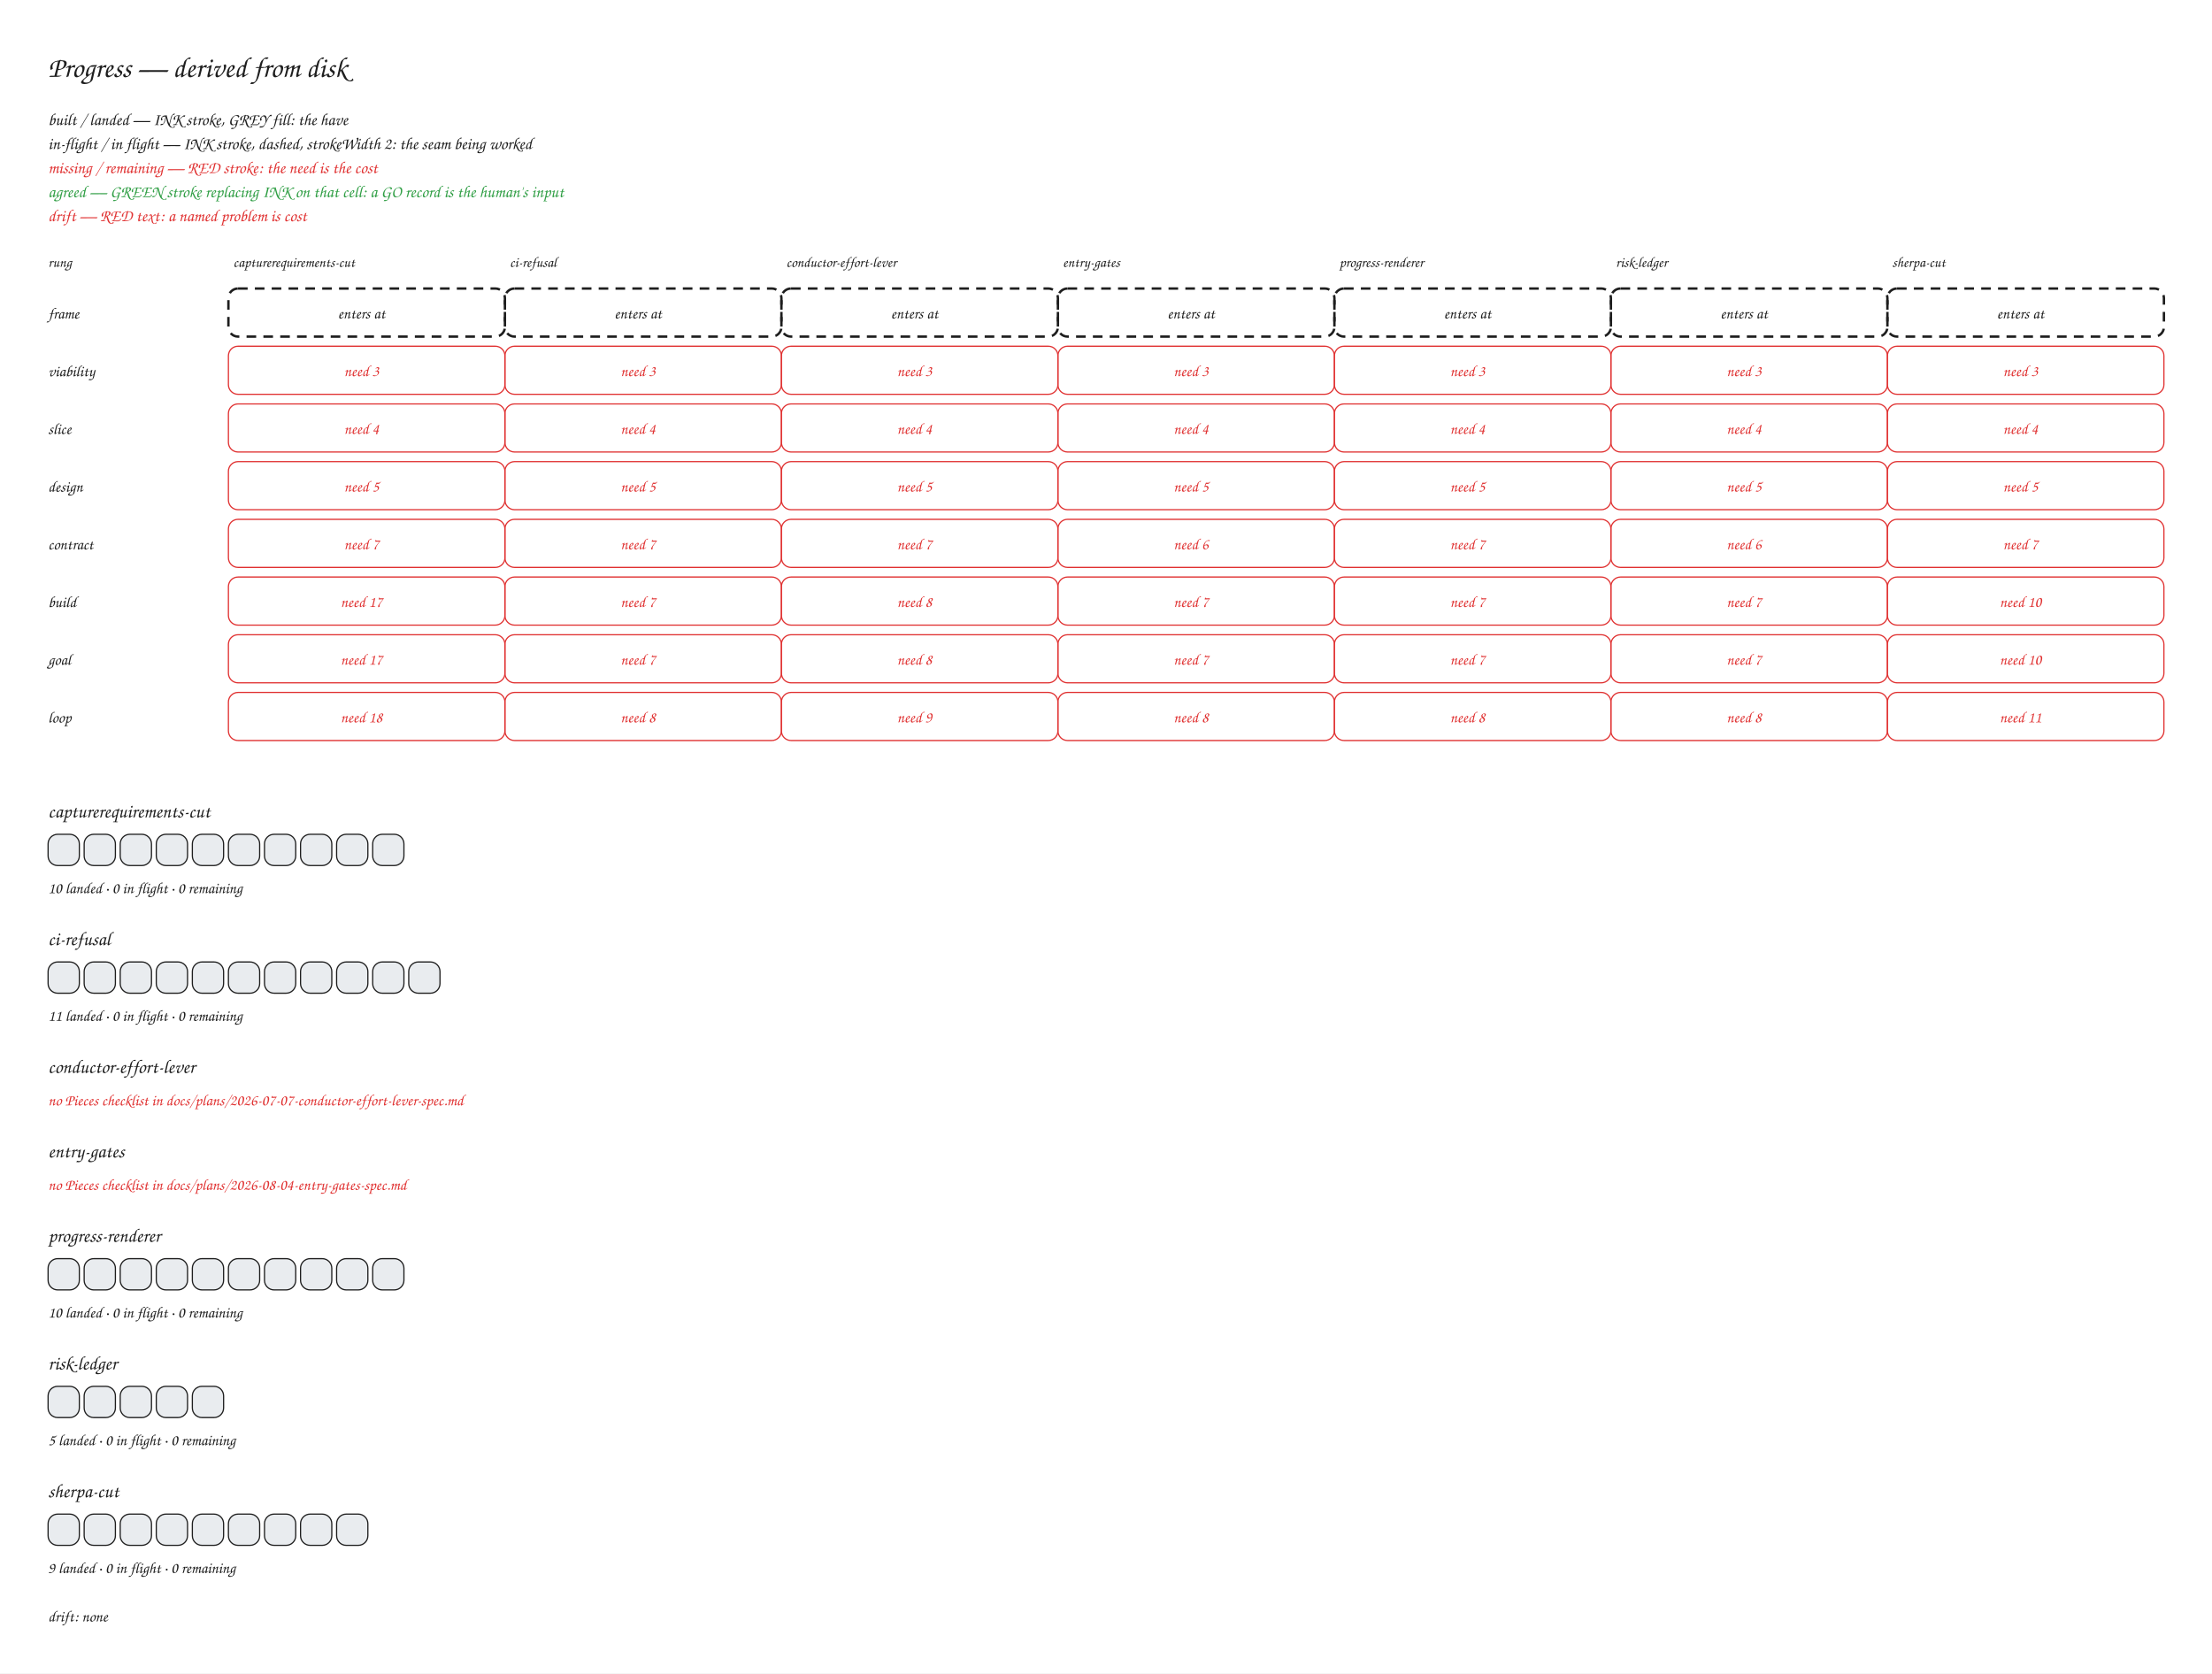
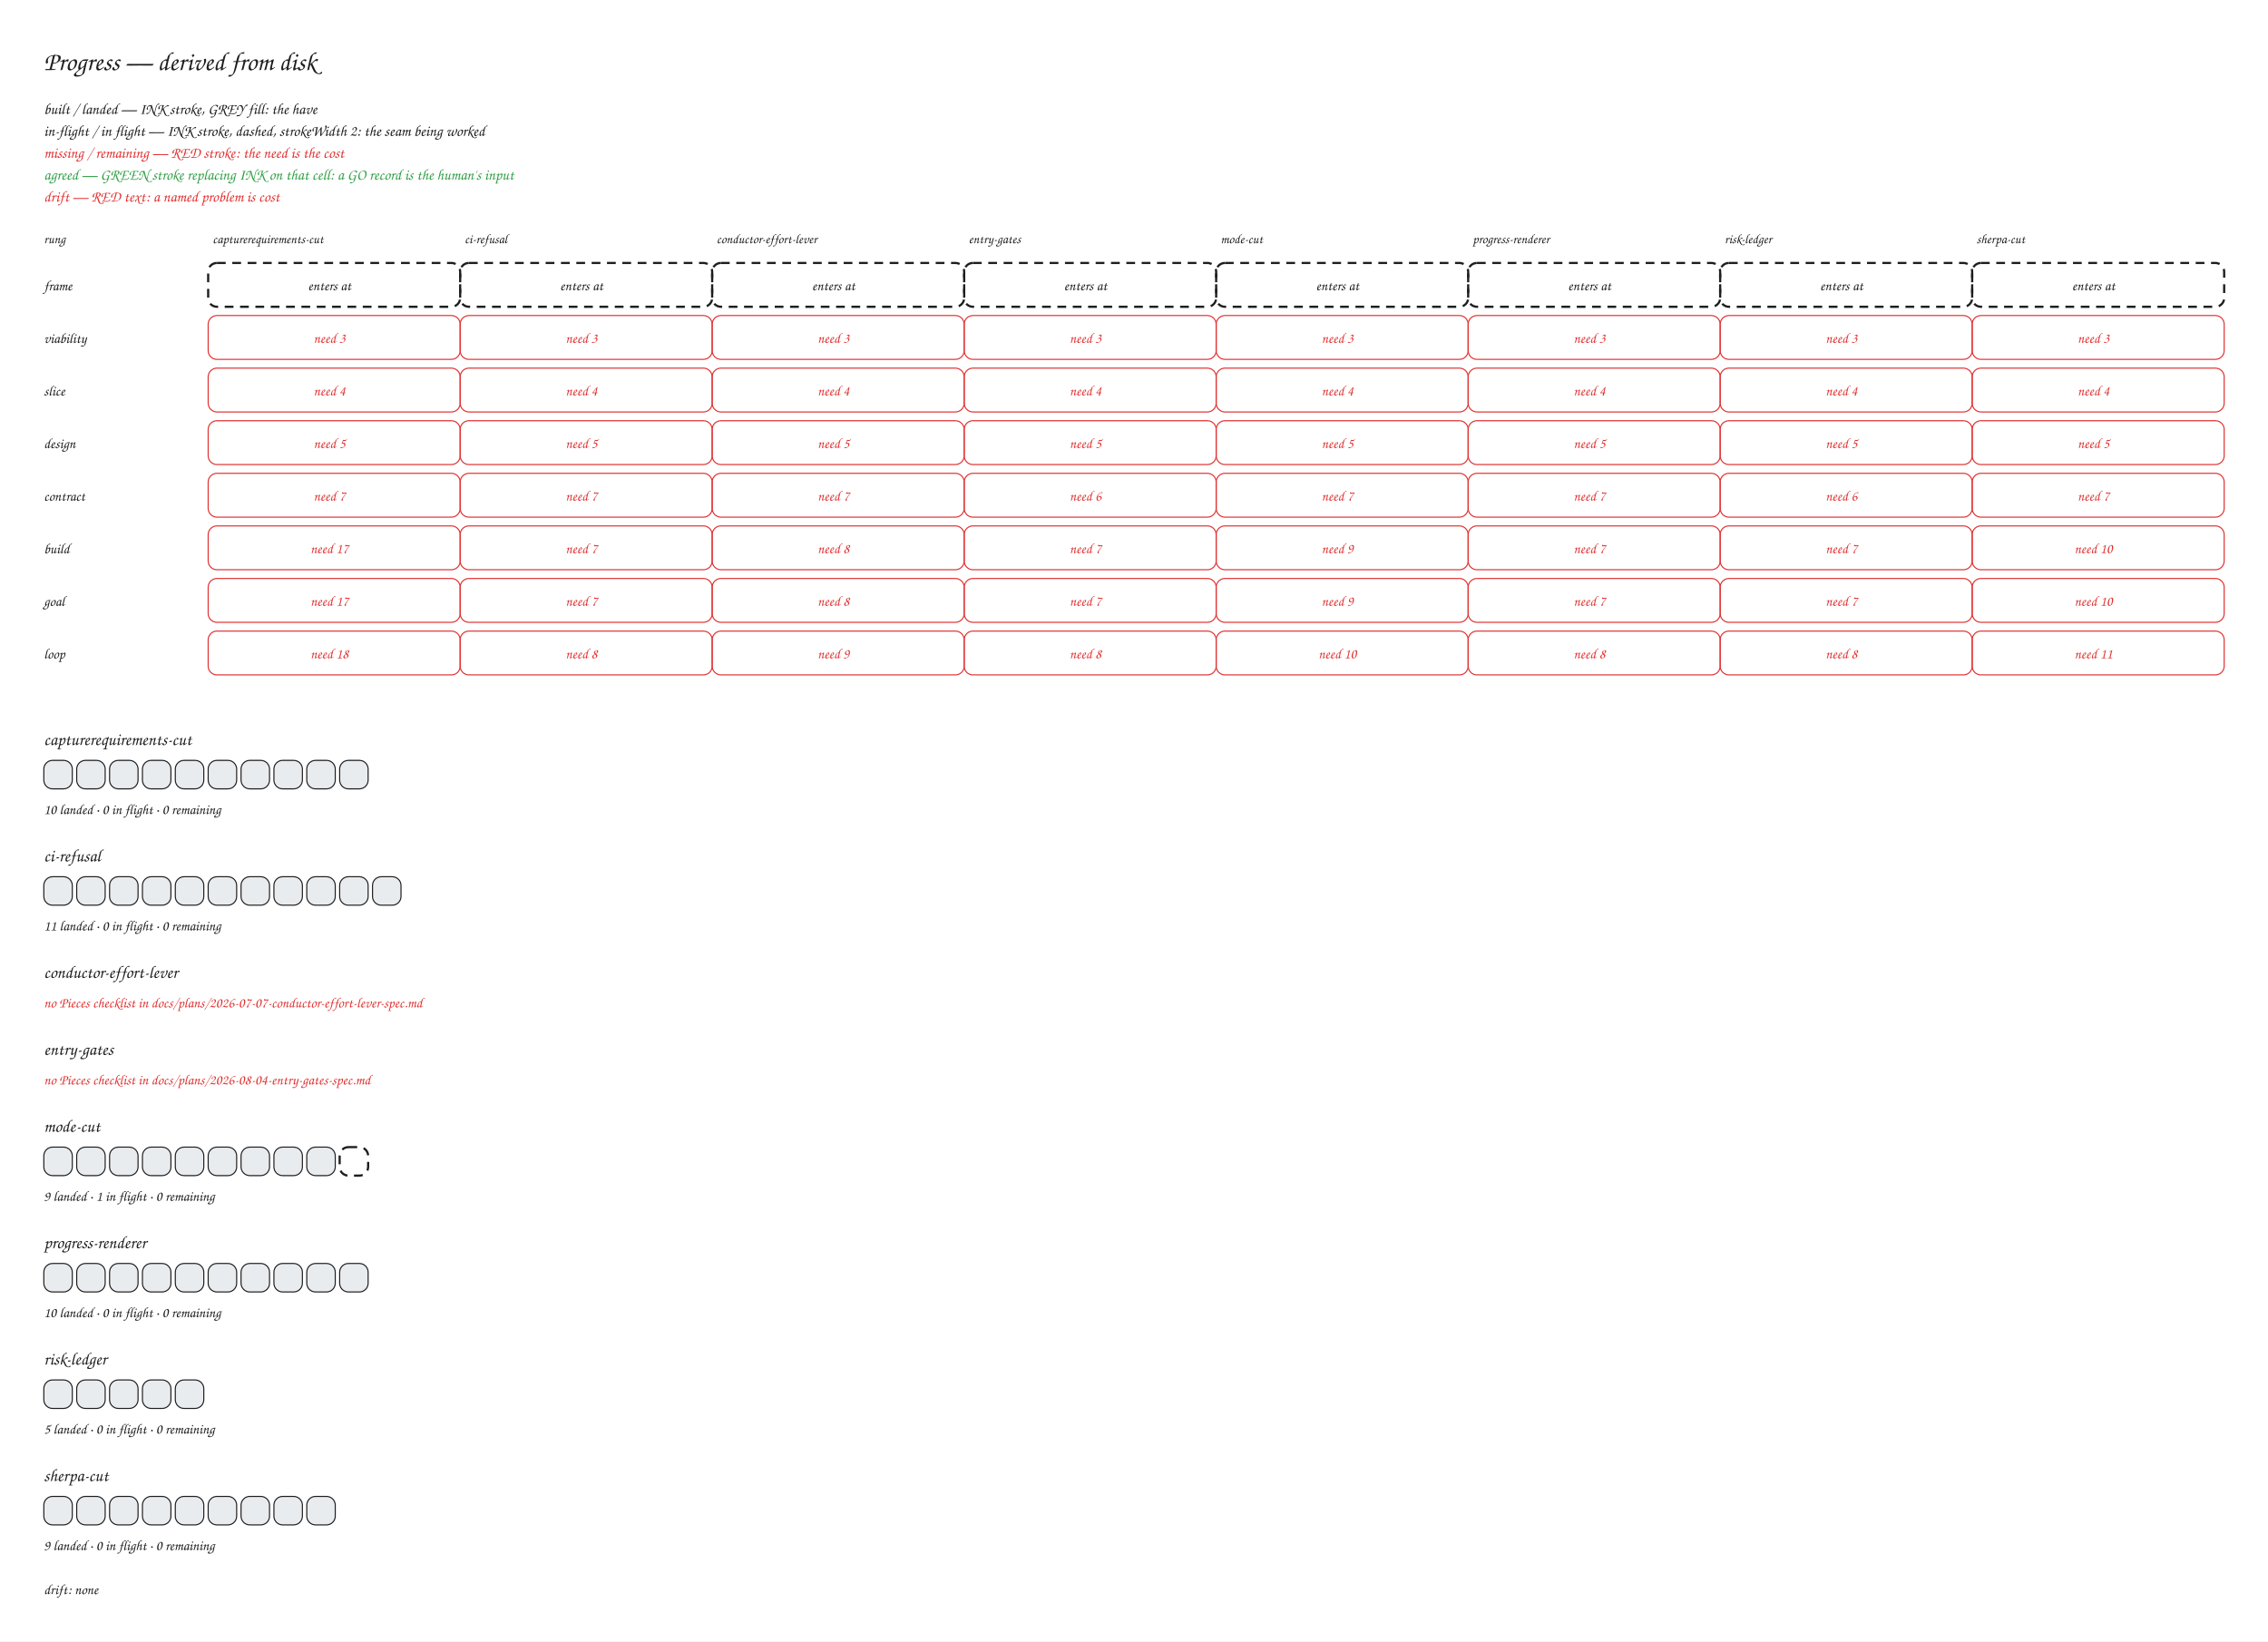
- <svg xmlns="http://www.w3.org/2000/svg" width="1840" height="1392" viewBox="260 40 1840 1392">
-   <rect x="260" y="40" width="1840" height="1392" fill="#ffffff" />
+ <svg xmlns="http://www.w3.org/2000/svg" width="2070" height="1498" viewBox="260 40 2070 1498">
+   <rect x="260" y="40" width="2070" height="1498" fill="#ffffff" />
  <text x="300.0" y="104.0" font-family="'Segoe Print','Bradley Hand','Chalkboard SE','Comic Sans MS',cursive" font-size="24" fill="#1e1e1e" text-anchor="start" xml:space="preserve">
    <tspan x="300.0" dy="0.0">Progress — derived from disk</tspan>
  </text>
  <text x="300.0" y="144.0" font-family="'Segoe Print','Bradley Hand','Chalkboard SE','Comic Sans MS',cursive" font-size="14" fill="#1e1e1e" text-anchor="start" xml:space="preserve">
    <tspan x="300.0" dy="0.0">built / landed — INK stroke, GREY fill: the have</tspan>
  </text>
  <text x="300.0" y="164.0" font-family="'Segoe Print','Bradley Hand','Chalkboard SE','Comic Sans MS',cursive" font-size="14" fill="#1e1e1e" text-anchor="start" xml:space="preserve">
    <tspan x="300.0" dy="0.0">in-flight / in flight — INK stroke, dashed, strokeWidth 2: the seam being worked</tspan>
  </text>
  <text x="300.0" y="184.0" font-family="'Segoe Print','Bradley Hand','Chalkboard SE','Comic Sans MS',cursive" font-size="14" fill="#e03131" text-anchor="start" xml:space="preserve">
    <tspan x="300.0" dy="0.0">missing / remaining — RED stroke: the need is the cost</tspan>
  </text>
  <text x="300.0" y="204.0" font-family="'Segoe Print','Bradley Hand','Chalkboard SE','Comic Sans MS',cursive" font-size="14" fill="#2f9e44" text-anchor="start" xml:space="preserve">
    <tspan x="300.0" dy="0.0">agreed — GREEN stroke replacing INK on that cell: a GO record is the human's input</tspan>
  </text>
  <text x="300.0" y="224.0" font-family="'Segoe Print','Bradley Hand','Chalkboard SE','Comic Sans MS',cursive" font-size="14" fill="#e03131" text-anchor="start" xml:space="preserve">
    <tspan x="300.0" dy="0.0">drift — RED text: a named problem is cost</tspan>
  </text>
  <text x="300.0" y="262.0" font-family="'Segoe Print','Bradley Hand','Chalkboard SE','Comic Sans MS',cursive" font-size="12" fill="#1e1e1e" text-anchor="start" xml:space="preserve">
    <tspan x="300.0" dy="0.0">rung</tspan>
  </text>
  <text x="454.0" y="262.0" font-family="'Segoe Print','Bradley Hand','Chalkboard SE','Comic Sans MS',cursive" font-size="12" fill="#1e1e1e" text-anchor="start" xml:space="preserve">
    <tspan x="454.0" dy="0.0">capturerequirements-cut</tspan>
  </text>
  <text x="684.0" y="262.0" font-family="'Segoe Print','Bradley Hand','Chalkboard SE','Comic Sans MS',cursive" font-size="12" fill="#1e1e1e" text-anchor="start" xml:space="preserve">
    <tspan x="684.0" dy="0.0">ci-refusal</tspan>
  </text>
  <text x="914.0" y="262.0" font-family="'Segoe Print','Bradley Hand','Chalkboard SE','Comic Sans MS',cursive" font-size="12" fill="#1e1e1e" text-anchor="start" xml:space="preserve">
    <tspan x="914.0" dy="0.0">conductor-effort-lever</tspan>
  </text>
  <text x="1144.0" y="262.0" font-family="'Segoe Print','Bradley Hand','Chalkboard SE','Comic Sans MS',cursive" font-size="12" fill="#1e1e1e" text-anchor="start" xml:space="preserve">
    <tspan x="1144.0" dy="0.0">entry-gates</tspan>
  </text>
  <text x="1374.0" y="262.0" font-family="'Segoe Print','Bradley Hand','Chalkboard SE','Comic Sans MS',cursive" font-size="12" fill="#1e1e1e" text-anchor="start" xml:space="preserve">
-     <tspan x="1374.0" dy="0.0">progress-renderer</tspan>
+     <tspan x="1374.0" dy="0.0">mode-cut</tspan>
  </text>
  <text x="1604.0" y="262.0" font-family="'Segoe Print','Bradley Hand','Chalkboard SE','Comic Sans MS',cursive" font-size="12" fill="#1e1e1e" text-anchor="start" xml:space="preserve">
-     <tspan x="1604.0" dy="0.0">risk-ledger</tspan>
+     <tspan x="1604.0" dy="0.0">progress-renderer</tspan>
  </text>
  <text x="1834.0" y="262.0" font-family="'Segoe Print','Bradley Hand','Chalkboard SE','Comic Sans MS',cursive" font-size="12" fill="#1e1e1e" text-anchor="start" xml:space="preserve">
-     <tspan x="1834.0" dy="0.0">sherpa-cut</tspan>
+     <tspan x="1834.0" dy="0.0">risk-ledger</tspan>
+   </text>
+   <text x="2064.0" y="262.0" font-family="'Segoe Print','Bradley Hand','Chalkboard SE','Comic Sans MS',cursive" font-size="12" fill="#1e1e1e" text-anchor="start" xml:space="preserve">
+     <tspan x="2064.0" dy="0.0">sherpa-cut</tspan>
  </text>
  <text x="300.0" y="305.0" font-family="'Segoe Print','Bradley Hand','Chalkboard SE','Comic Sans MS',cursive" font-size="13" fill="#1e1e1e" text-anchor="start" xml:space="preserve">
    <tspan x="300.0" dy="0.0">frame</tspan>
  </text>
  <rect x="450.0" y="280.0" width="230.0" height="40.0" rx="8" fill="none" stroke="#1e1e1e" stroke-width="2" stroke-dasharray="8 6" />
  <text x="565.0" y="304.9" font-family="'Segoe Print','Bradley Hand','Chalkboard SE','Comic Sans MS',cursive" font-size="13" fill="#1e1e1e" text-anchor="middle" xml:space="preserve">
    <tspan x="565.0" dy="0.0">enters at</tspan>
  </text>
  <rect x="680.0" y="280.0" width="230.0" height="40.0" rx="8" fill="none" stroke="#1e1e1e" stroke-width="2" stroke-dasharray="8 6" />
  <text x="795.0" y="304.9" font-family="'Segoe Print','Bradley Hand','Chalkboard SE','Comic Sans MS',cursive" font-size="13" fill="#1e1e1e" text-anchor="middle" xml:space="preserve">
    <tspan x="795.0" dy="0.0">enters at</tspan>
  </text>
  <rect x="910.0" y="280.0" width="230.0" height="40.0" rx="8" fill="none" stroke="#1e1e1e" stroke-width="2" stroke-dasharray="8 6" />
  <text x="1025.0" y="304.9" font-family="'Segoe Print','Bradley Hand','Chalkboard SE','Comic Sans MS',cursive" font-size="13" fill="#1e1e1e" text-anchor="middle" xml:space="preserve">
    <tspan x="1025.0" dy="0.0">enters at</tspan>
  </text>
  <rect x="1140.0" y="280.0" width="230.0" height="40.0" rx="8" fill="none" stroke="#1e1e1e" stroke-width="2" stroke-dasharray="8 6" />
  <text x="1255.0" y="304.9" font-family="'Segoe Print','Bradley Hand','Chalkboard SE','Comic Sans MS',cursive" font-size="13" fill="#1e1e1e" text-anchor="middle" xml:space="preserve">
    <tspan x="1255.0" dy="0.0">enters at</tspan>
  </text>
  <rect x="1370.0" y="280.0" width="230.0" height="40.0" rx="8" fill="none" stroke="#1e1e1e" stroke-width="2" stroke-dasharray="8 6" />
  <text x="1485.0" y="304.9" font-family="'Segoe Print','Bradley Hand','Chalkboard SE','Comic Sans MS',cursive" font-size="13" fill="#1e1e1e" text-anchor="middle" xml:space="preserve">
    <tspan x="1485.0" dy="0.0">enters at</tspan>
  </text>
  <rect x="1600.0" y="280.0" width="230.0" height="40.0" rx="8" fill="none" stroke="#1e1e1e" stroke-width="2" stroke-dasharray="8 6" />
  <text x="1715.0" y="304.9" font-family="'Segoe Print','Bradley Hand','Chalkboard SE','Comic Sans MS',cursive" font-size="13" fill="#1e1e1e" text-anchor="middle" xml:space="preserve">
    <tspan x="1715.0" dy="0.0">enters at</tspan>
  </text>
  <rect x="1830.0" y="280.0" width="230.0" height="40.0" rx="8" fill="none" stroke="#1e1e1e" stroke-width="2" stroke-dasharray="8 6" />
  <text x="1945.0" y="304.9" font-family="'Segoe Print','Bradley Hand','Chalkboard SE','Comic Sans MS',cursive" font-size="13" fill="#1e1e1e" text-anchor="middle" xml:space="preserve">
    <tspan x="1945.0" dy="0.0">enters at</tspan>
  </text>
+   <rect x="2060.0" y="280.0" width="230.0" height="40.0" rx="8" fill="none" stroke="#1e1e1e" stroke-width="2" stroke-dasharray="8 6" />
+   <text x="2175.0" y="304.9" font-family="'Segoe Print','Bradley Hand','Chalkboard SE','Comic Sans MS',cursive" font-size="13" fill="#1e1e1e" text-anchor="middle" xml:space="preserve">
+     <tspan x="2175.0" dy="0.0">enters at</tspan>
+   </text>
  <text x="300.0" y="353.0" font-family="'Segoe Print','Bradley Hand','Chalkboard SE','Comic Sans MS',cursive" font-size="13" fill="#1e1e1e" text-anchor="start" xml:space="preserve">
    <tspan x="300.0" dy="0.0">viability</tspan>
  </text>
  <rect x="450.0" y="328.0" width="230.0" height="40.0" rx="8" fill="none" stroke="#e03131" stroke-width="1" />
  <text x="565.0" y="352.9" font-family="'Segoe Print','Bradley Hand','Chalkboard SE','Comic Sans MS',cursive" font-size="13" fill="#e03131" text-anchor="middle" xml:space="preserve">
    <tspan x="565.0" dy="0.0">need 3</tspan>
  </text>
  <rect x="680.0" y="328.0" width="230.0" height="40.0" rx="8" fill="none" stroke="#e03131" stroke-width="1" />
  <text x="795.0" y="352.9" font-family="'Segoe Print','Bradley Hand','Chalkboard SE','Comic Sans MS',cursive" font-size="13" fill="#e03131" text-anchor="middle" xml:space="preserve">
    <tspan x="795.0" dy="0.0">need 3</tspan>
  </text>
  <rect x="910.0" y="328.0" width="230.0" height="40.0" rx="8" fill="none" stroke="#e03131" stroke-width="1" />
  <text x="1025.0" y="352.9" font-family="'Segoe Print','Bradley Hand','Chalkboard SE','Comic Sans MS',cursive" font-size="13" fill="#e03131" text-anchor="middle" xml:space="preserve">
    <tspan x="1025.0" dy="0.0">need 3</tspan>
  </text>
  <rect x="1140.0" y="328.0" width="230.0" height="40.0" rx="8" fill="none" stroke="#e03131" stroke-width="1" />
  <text x="1255.0" y="352.9" font-family="'Segoe Print','Bradley Hand','Chalkboard SE','Comic Sans MS',cursive" font-size="13" fill="#e03131" text-anchor="middle" xml:space="preserve">
    <tspan x="1255.0" dy="0.0">need 3</tspan>
  </text>
  <rect x="1370.0" y="328.0" width="230.0" height="40.0" rx="8" fill="none" stroke="#e03131" stroke-width="1" />
  <text x="1485.0" y="352.9" font-family="'Segoe Print','Bradley Hand','Chalkboard SE','Comic Sans MS',cursive" font-size="13" fill="#e03131" text-anchor="middle" xml:space="preserve">
    <tspan x="1485.0" dy="0.0">need 3</tspan>
  </text>
  <rect x="1600.0" y="328.0" width="230.0" height="40.0" rx="8" fill="none" stroke="#e03131" stroke-width="1" />
  <text x="1715.0" y="352.9" font-family="'Segoe Print','Bradley Hand','Chalkboard SE','Comic Sans MS',cursive" font-size="13" fill="#e03131" text-anchor="middle" xml:space="preserve">
    <tspan x="1715.0" dy="0.0">need 3</tspan>
  </text>
  <rect x="1830.0" y="328.0" width="230.0" height="40.0" rx="8" fill="none" stroke="#e03131" stroke-width="1" />
  <text x="1945.0" y="352.9" font-family="'Segoe Print','Bradley Hand','Chalkboard SE','Comic Sans MS',cursive" font-size="13" fill="#e03131" text-anchor="middle" xml:space="preserve">
    <tspan x="1945.0" dy="0.0">need 3</tspan>
  </text>
+   <rect x="2060.0" y="328.0" width="230.0" height="40.0" rx="8" fill="none" stroke="#e03131" stroke-width="1" />
+   <text x="2175.0" y="352.9" font-family="'Segoe Print','Bradley Hand','Chalkboard SE','Comic Sans MS',cursive" font-size="13" fill="#e03131" text-anchor="middle" xml:space="preserve">
+     <tspan x="2175.0" dy="0.0">need 3</tspan>
+   </text>
  <text x="300.0" y="401.0" font-family="'Segoe Print','Bradley Hand','Chalkboard SE','Comic Sans MS',cursive" font-size="13" fill="#1e1e1e" text-anchor="start" xml:space="preserve">
    <tspan x="300.0" dy="0.0">slice</tspan>
  </text>
  <rect x="450.0" y="376.0" width="230.0" height="40.0" rx="8" fill="none" stroke="#e03131" stroke-width="1" />
  <text x="565.0" y="400.9" font-family="'Segoe Print','Bradley Hand','Chalkboard SE','Comic Sans MS',cursive" font-size="13" fill="#e03131" text-anchor="middle" xml:space="preserve">
    <tspan x="565.0" dy="0.0">need 4</tspan>
  </text>
  <rect x="680.0" y="376.0" width="230.0" height="40.0" rx="8" fill="none" stroke="#e03131" stroke-width="1" />
  <text x="795.0" y="400.9" font-family="'Segoe Print','Bradley Hand','Chalkboard SE','Comic Sans MS',cursive" font-size="13" fill="#e03131" text-anchor="middle" xml:space="preserve">
    <tspan x="795.0" dy="0.0">need 4</tspan>
  </text>
  <rect x="910.0" y="376.0" width="230.0" height="40.0" rx="8" fill="none" stroke="#e03131" stroke-width="1" />
  <text x="1025.0" y="400.9" font-family="'Segoe Print','Bradley Hand','Chalkboard SE','Comic Sans MS',cursive" font-size="13" fill="#e03131" text-anchor="middle" xml:space="preserve">
    <tspan x="1025.0" dy="0.0">need 4</tspan>
  </text>
  <rect x="1140.0" y="376.0" width="230.0" height="40.0" rx="8" fill="none" stroke="#e03131" stroke-width="1" />
  <text x="1255.0" y="400.9" font-family="'Segoe Print','Bradley Hand','Chalkboard SE','Comic Sans MS',cursive" font-size="13" fill="#e03131" text-anchor="middle" xml:space="preserve">
    <tspan x="1255.0" dy="0.0">need 4</tspan>
  </text>
  <rect x="1370.0" y="376.0" width="230.0" height="40.0" rx="8" fill="none" stroke="#e03131" stroke-width="1" />
  <text x="1485.0" y="400.9" font-family="'Segoe Print','Bradley Hand','Chalkboard SE','Comic Sans MS',cursive" font-size="13" fill="#e03131" text-anchor="middle" xml:space="preserve">
    <tspan x="1485.0" dy="0.0">need 4</tspan>
  </text>
  <rect x="1600.0" y="376.0" width="230.0" height="40.0" rx="8" fill="none" stroke="#e03131" stroke-width="1" />
  <text x="1715.0" y="400.9" font-family="'Segoe Print','Bradley Hand','Chalkboard SE','Comic Sans MS',cursive" font-size="13" fill="#e03131" text-anchor="middle" xml:space="preserve">
    <tspan x="1715.0" dy="0.0">need 4</tspan>
  </text>
  <rect x="1830.0" y="376.0" width="230.0" height="40.0" rx="8" fill="none" stroke="#e03131" stroke-width="1" />
  <text x="1945.0" y="400.9" font-family="'Segoe Print','Bradley Hand','Chalkboard SE','Comic Sans MS',cursive" font-size="13" fill="#e03131" text-anchor="middle" xml:space="preserve">
    <tspan x="1945.0" dy="0.0">need 4</tspan>
  </text>
+   <rect x="2060.0" y="376.0" width="230.0" height="40.0" rx="8" fill="none" stroke="#e03131" stroke-width="1" />
+   <text x="2175.0" y="400.9" font-family="'Segoe Print','Bradley Hand','Chalkboard SE','Comic Sans MS',cursive" font-size="13" fill="#e03131" text-anchor="middle" xml:space="preserve">
+     <tspan x="2175.0" dy="0.0">need 4</tspan>
+   </text>
  <text x="300.0" y="449.0" font-family="'Segoe Print','Bradley Hand','Chalkboard SE','Comic Sans MS',cursive" font-size="13" fill="#1e1e1e" text-anchor="start" xml:space="preserve">
    <tspan x="300.0" dy="0.0">design</tspan>
  </text>
  <rect x="450.0" y="424.0" width="230.0" height="40.0" rx="8" fill="none" stroke="#e03131" stroke-width="1" />
  <text x="565.0" y="448.9" font-family="'Segoe Print','Bradley Hand','Chalkboard SE','Comic Sans MS',cursive" font-size="13" fill="#e03131" text-anchor="middle" xml:space="preserve">
    <tspan x="565.0" dy="0.0">need 5</tspan>
  </text>
  <rect x="680.0" y="424.0" width="230.0" height="40.0" rx="8" fill="none" stroke="#e03131" stroke-width="1" />
  <text x="795.0" y="448.9" font-family="'Segoe Print','Bradley Hand','Chalkboard SE','Comic Sans MS',cursive" font-size="13" fill="#e03131" text-anchor="middle" xml:space="preserve">
    <tspan x="795.0" dy="0.0">need 5</tspan>
  </text>
  <rect x="910.0" y="424.0" width="230.0" height="40.0" rx="8" fill="none" stroke="#e03131" stroke-width="1" />
  <text x="1025.0" y="448.9" font-family="'Segoe Print','Bradley Hand','Chalkboard SE','Comic Sans MS',cursive" font-size="13" fill="#e03131" text-anchor="middle" xml:space="preserve">
    <tspan x="1025.0" dy="0.0">need 5</tspan>
  </text>
  <rect x="1140.0" y="424.0" width="230.0" height="40.0" rx="8" fill="none" stroke="#e03131" stroke-width="1" />
  <text x="1255.0" y="448.9" font-family="'Segoe Print','Bradley Hand','Chalkboard SE','Comic Sans MS',cursive" font-size="13" fill="#e03131" text-anchor="middle" xml:space="preserve">
    <tspan x="1255.0" dy="0.0">need 5</tspan>
  </text>
  <rect x="1370.0" y="424.0" width="230.0" height="40.0" rx="8" fill="none" stroke="#e03131" stroke-width="1" />
  <text x="1485.0" y="448.9" font-family="'Segoe Print','Bradley Hand','Chalkboard SE','Comic Sans MS',cursive" font-size="13" fill="#e03131" text-anchor="middle" xml:space="preserve">
    <tspan x="1485.0" dy="0.0">need 5</tspan>
  </text>
  <rect x="1600.0" y="424.0" width="230.0" height="40.0" rx="8" fill="none" stroke="#e03131" stroke-width="1" />
  <text x="1715.0" y="448.9" font-family="'Segoe Print','Bradley Hand','Chalkboard SE','Comic Sans MS',cursive" font-size="13" fill="#e03131" text-anchor="middle" xml:space="preserve">
    <tspan x="1715.0" dy="0.0">need 5</tspan>
  </text>
  <rect x="1830.0" y="424.0" width="230.0" height="40.0" rx="8" fill="none" stroke="#e03131" stroke-width="1" />
  <text x="1945.0" y="448.9" font-family="'Segoe Print','Bradley Hand','Chalkboard SE','Comic Sans MS',cursive" font-size="13" fill="#e03131" text-anchor="middle" xml:space="preserve">
    <tspan x="1945.0" dy="0.0">need 5</tspan>
  </text>
+   <rect x="2060.0" y="424.0" width="230.0" height="40.0" rx="8" fill="none" stroke="#e03131" stroke-width="1" />
+   <text x="2175.0" y="448.9" font-family="'Segoe Print','Bradley Hand','Chalkboard SE','Comic Sans MS',cursive" font-size="13" fill="#e03131" text-anchor="middle" xml:space="preserve">
+     <tspan x="2175.0" dy="0.0">need 5</tspan>
+   </text>
  <text x="300.0" y="497.0" font-family="'Segoe Print','Bradley Hand','Chalkboard SE','Comic Sans MS',cursive" font-size="13" fill="#1e1e1e" text-anchor="start" xml:space="preserve">
    <tspan x="300.0" dy="0.0">contract</tspan>
  </text>
  <rect x="450.0" y="472.0" width="230.0" height="40.0" rx="8" fill="none" stroke="#e03131" stroke-width="1" />
  <text x="565.0" y="496.9" font-family="'Segoe Print','Bradley Hand','Chalkboard SE','Comic Sans MS',cursive" font-size="13" fill="#e03131" text-anchor="middle" xml:space="preserve">
    <tspan x="565.0" dy="0.0">need 7</tspan>
  </text>
  <rect x="680.0" y="472.0" width="230.0" height="40.0" rx="8" fill="none" stroke="#e03131" stroke-width="1" />
  <text x="795.0" y="496.9" font-family="'Segoe Print','Bradley Hand','Chalkboard SE','Comic Sans MS',cursive" font-size="13" fill="#e03131" text-anchor="middle" xml:space="preserve">
    <tspan x="795.0" dy="0.0">need 7</tspan>
  </text>
  <rect x="910.0" y="472.0" width="230.0" height="40.0" rx="8" fill="none" stroke="#e03131" stroke-width="1" />
  <text x="1025.0" y="496.9" font-family="'Segoe Print','Bradley Hand','Chalkboard SE','Comic Sans MS',cursive" font-size="13" fill="#e03131" text-anchor="middle" xml:space="preserve">
    <tspan x="1025.0" dy="0.0">need 7</tspan>
  </text>
  <rect x="1140.0" y="472.0" width="230.0" height="40.0" rx="8" fill="none" stroke="#e03131" stroke-width="1" />
  <text x="1255.0" y="496.9" font-family="'Segoe Print','Bradley Hand','Chalkboard SE','Comic Sans MS',cursive" font-size="13" fill="#e03131" text-anchor="middle" xml:space="preserve">
    <tspan x="1255.0" dy="0.0">need 6</tspan>
  </text>
  <rect x="1370.0" y="472.0" width="230.0" height="40.0" rx="8" fill="none" stroke="#e03131" stroke-width="1" />
  <text x="1485.0" y="496.9" font-family="'Segoe Print','Bradley Hand','Chalkboard SE','Comic Sans MS',cursive" font-size="13" fill="#e03131" text-anchor="middle" xml:space="preserve">
    <tspan x="1485.0" dy="0.0">need 7</tspan>
  </text>
  <rect x="1600.0" y="472.0" width="230.0" height="40.0" rx="8" fill="none" stroke="#e03131" stroke-width="1" />
  <text x="1715.0" y="496.9" font-family="'Segoe Print','Bradley Hand','Chalkboard SE','Comic Sans MS',cursive" font-size="13" fill="#e03131" text-anchor="middle" xml:space="preserve">
-     <tspan x="1715.0" dy="0.0">need 6</tspan>
+     <tspan x="1715.0" dy="0.0">need 7</tspan>
  </text>
  <rect x="1830.0" y="472.0" width="230.0" height="40.0" rx="8" fill="none" stroke="#e03131" stroke-width="1" />
  <text x="1945.0" y="496.9" font-family="'Segoe Print','Bradley Hand','Chalkboard SE','Comic Sans MS',cursive" font-size="13" fill="#e03131" text-anchor="middle" xml:space="preserve">
-     <tspan x="1945.0" dy="0.0">need 7</tspan>
+     <tspan x="1945.0" dy="0.0">need 6</tspan>
+   </text>
+   <rect x="2060.0" y="472.0" width="230.0" height="40.0" rx="8" fill="none" stroke="#e03131" stroke-width="1" />
+   <text x="2175.0" y="496.9" font-family="'Segoe Print','Bradley Hand','Chalkboard SE','Comic Sans MS',cursive" font-size="13" fill="#e03131" text-anchor="middle" xml:space="preserve">
+     <tspan x="2175.0" dy="0.0">need 7</tspan>
  </text>
  <text x="300.0" y="545.0" font-family="'Segoe Print','Bradley Hand','Chalkboard SE','Comic Sans MS',cursive" font-size="13" fill="#1e1e1e" text-anchor="start" xml:space="preserve">
    <tspan x="300.0" dy="0.0">build</tspan>
  </text>
  <rect x="450.0" y="520.0" width="230.0" height="40.0" rx="8" fill="none" stroke="#e03131" stroke-width="1" />
  <text x="565.0" y="544.9" font-family="'Segoe Print','Bradley Hand','Chalkboard SE','Comic Sans MS',cursive" font-size="13" fill="#e03131" text-anchor="middle" xml:space="preserve">
    <tspan x="565.0" dy="0.0">need 17</tspan>
  </text>
  <rect x="680.0" y="520.0" width="230.0" height="40.0" rx="8" fill="none" stroke="#e03131" stroke-width="1" />
  <text x="795.0" y="544.9" font-family="'Segoe Print','Bradley Hand','Chalkboard SE','Comic Sans MS',cursive" font-size="13" fill="#e03131" text-anchor="middle" xml:space="preserve">
    <tspan x="795.0" dy="0.0">need 7</tspan>
  </text>
  <rect x="910.0" y="520.0" width="230.0" height="40.0" rx="8" fill="none" stroke="#e03131" stroke-width="1" />
  <text x="1025.0" y="544.9" font-family="'Segoe Print','Bradley Hand','Chalkboard SE','Comic Sans MS',cursive" font-size="13" fill="#e03131" text-anchor="middle" xml:space="preserve">
    <tspan x="1025.0" dy="0.0">need 8</tspan>
  </text>
  <rect x="1140.0" y="520.0" width="230.0" height="40.0" rx="8" fill="none" stroke="#e03131" stroke-width="1" />
  <text x="1255.0" y="544.9" font-family="'Segoe Print','Bradley Hand','Chalkboard SE','Comic Sans MS',cursive" font-size="13" fill="#e03131" text-anchor="middle" xml:space="preserve">
    <tspan x="1255.0" dy="0.0">need 7</tspan>
  </text>
  <rect x="1370.0" y="520.0" width="230.0" height="40.0" rx="8" fill="none" stroke="#e03131" stroke-width="1" />
  <text x="1485.0" y="544.9" font-family="'Segoe Print','Bradley Hand','Chalkboard SE','Comic Sans MS',cursive" font-size="13" fill="#e03131" text-anchor="middle" xml:space="preserve">
-     <tspan x="1485.0" dy="0.0">need 7</tspan>
+     <tspan x="1485.0" dy="0.0">need 9</tspan>
  </text>
  <rect x="1600.0" y="520.0" width="230.0" height="40.0" rx="8" fill="none" stroke="#e03131" stroke-width="1" />
  <text x="1715.0" y="544.9" font-family="'Segoe Print','Bradley Hand','Chalkboard SE','Comic Sans MS',cursive" font-size="13" fill="#e03131" text-anchor="middle" xml:space="preserve">
    <tspan x="1715.0" dy="0.0">need 7</tspan>
  </text>
  <rect x="1830.0" y="520.0" width="230.0" height="40.0" rx="8" fill="none" stroke="#e03131" stroke-width="1" />
  <text x="1945.0" y="544.9" font-family="'Segoe Print','Bradley Hand','Chalkboard SE','Comic Sans MS',cursive" font-size="13" fill="#e03131" text-anchor="middle" xml:space="preserve">
-     <tspan x="1945.0" dy="0.0">need 10</tspan>
+     <tspan x="1945.0" dy="0.0">need 7</tspan>
+   </text>
+   <rect x="2060.0" y="520.0" width="230.0" height="40.0" rx="8" fill="none" stroke="#e03131" stroke-width="1" />
+   <text x="2175.0" y="544.9" font-family="'Segoe Print','Bradley Hand','Chalkboard SE','Comic Sans MS',cursive" font-size="13" fill="#e03131" text-anchor="middle" xml:space="preserve">
+     <tspan x="2175.0" dy="0.0">need 10</tspan>
  </text>
  <text x="300.0" y="593.0" font-family="'Segoe Print','Bradley Hand','Chalkboard SE','Comic Sans MS',cursive" font-size="13" fill="#1e1e1e" text-anchor="start" xml:space="preserve">
    <tspan x="300.0" dy="0.0">goal</tspan>
  </text>
  <rect x="450.0" y="568.0" width="230.0" height="40.0" rx="8" fill="none" stroke="#e03131" stroke-width="1" />
  <text x="565.0" y="592.9" font-family="'Segoe Print','Bradley Hand','Chalkboard SE','Comic Sans MS',cursive" font-size="13" fill="#e03131" text-anchor="middle" xml:space="preserve">
    <tspan x="565.0" dy="0.0">need 17</tspan>
  </text>
  <rect x="680.0" y="568.0" width="230.0" height="40.0" rx="8" fill="none" stroke="#e03131" stroke-width="1" />
  <text x="795.0" y="592.9" font-family="'Segoe Print','Bradley Hand','Chalkboard SE','Comic Sans MS',cursive" font-size="13" fill="#e03131" text-anchor="middle" xml:space="preserve">
    <tspan x="795.0" dy="0.0">need 7</tspan>
  </text>
  <rect x="910.0" y="568.0" width="230.0" height="40.0" rx="8" fill="none" stroke="#e03131" stroke-width="1" />
  <text x="1025.0" y="592.9" font-family="'Segoe Print','Bradley Hand','Chalkboard SE','Comic Sans MS',cursive" font-size="13" fill="#e03131" text-anchor="middle" xml:space="preserve">
    <tspan x="1025.0" dy="0.0">need 8</tspan>
  </text>
  <rect x="1140.0" y="568.0" width="230.0" height="40.0" rx="8" fill="none" stroke="#e03131" stroke-width="1" />
  <text x="1255.0" y="592.9" font-family="'Segoe Print','Bradley Hand','Chalkboard SE','Comic Sans MS',cursive" font-size="13" fill="#e03131" text-anchor="middle" xml:space="preserve">
    <tspan x="1255.0" dy="0.0">need 7</tspan>
  </text>
  <rect x="1370.0" y="568.0" width="230.0" height="40.0" rx="8" fill="none" stroke="#e03131" stroke-width="1" />
  <text x="1485.0" y="592.9" font-family="'Segoe Print','Bradley Hand','Chalkboard SE','Comic Sans MS',cursive" font-size="13" fill="#e03131" text-anchor="middle" xml:space="preserve">
-     <tspan x="1485.0" dy="0.0">need 7</tspan>
+     <tspan x="1485.0" dy="0.0">need 9</tspan>
  </text>
  <rect x="1600.0" y="568.0" width="230.0" height="40.0" rx="8" fill="none" stroke="#e03131" stroke-width="1" />
  <text x="1715.0" y="592.9" font-family="'Segoe Print','Bradley Hand','Chalkboard SE','Comic Sans MS',cursive" font-size="13" fill="#e03131" text-anchor="middle" xml:space="preserve">
    <tspan x="1715.0" dy="0.0">need 7</tspan>
  </text>
  <rect x="1830.0" y="568.0" width="230.0" height="40.0" rx="8" fill="none" stroke="#e03131" stroke-width="1" />
  <text x="1945.0" y="592.9" font-family="'Segoe Print','Bradley Hand','Chalkboard SE','Comic Sans MS',cursive" font-size="13" fill="#e03131" text-anchor="middle" xml:space="preserve">
-     <tspan x="1945.0" dy="0.0">need 10</tspan>
+     <tspan x="1945.0" dy="0.0">need 7</tspan>
+   </text>
+   <rect x="2060.0" y="568.0" width="230.0" height="40.0" rx="8" fill="none" stroke="#e03131" stroke-width="1" />
+   <text x="2175.0" y="592.9" font-family="'Segoe Print','Bradley Hand','Chalkboard SE','Comic Sans MS',cursive" font-size="13" fill="#e03131" text-anchor="middle" xml:space="preserve">
+     <tspan x="2175.0" dy="0.0">need 10</tspan>
  </text>
  <text x="300.0" y="641.0" font-family="'Segoe Print','Bradley Hand','Chalkboard SE','Comic Sans MS',cursive" font-size="13" fill="#1e1e1e" text-anchor="start" xml:space="preserve">
    <tspan x="300.0" dy="0.0">loop</tspan>
  </text>
  <rect x="450.0" y="616.0" width="230.0" height="40.0" rx="8" fill="none" stroke="#e03131" stroke-width="1" />
  <text x="565.0" y="640.9" font-family="'Segoe Print','Bradley Hand','Chalkboard SE','Comic Sans MS',cursive" font-size="13" fill="#e03131" text-anchor="middle" xml:space="preserve">
    <tspan x="565.0" dy="0.0">need 18</tspan>
  </text>
  <rect x="680.0" y="616.0" width="230.0" height="40.0" rx="8" fill="none" stroke="#e03131" stroke-width="1" />
  <text x="795.0" y="640.9" font-family="'Segoe Print','Bradley Hand','Chalkboard SE','Comic Sans MS',cursive" font-size="13" fill="#e03131" text-anchor="middle" xml:space="preserve">
    <tspan x="795.0" dy="0.0">need 8</tspan>
  </text>
  <rect x="910.0" y="616.0" width="230.0" height="40.0" rx="8" fill="none" stroke="#e03131" stroke-width="1" />
  <text x="1025.0" y="640.9" font-family="'Segoe Print','Bradley Hand','Chalkboard SE','Comic Sans MS',cursive" font-size="13" fill="#e03131" text-anchor="middle" xml:space="preserve">
    <tspan x="1025.0" dy="0.0">need 9</tspan>
  </text>
  <rect x="1140.0" y="616.0" width="230.0" height="40.0" rx="8" fill="none" stroke="#e03131" stroke-width="1" />
  <text x="1255.0" y="640.9" font-family="'Segoe Print','Bradley Hand','Chalkboard SE','Comic Sans MS',cursive" font-size="13" fill="#e03131" text-anchor="middle" xml:space="preserve">
    <tspan x="1255.0" dy="0.0">need 8</tspan>
  </text>
  <rect x="1370.0" y="616.0" width="230.0" height="40.0" rx="8" fill="none" stroke="#e03131" stroke-width="1" />
  <text x="1485.0" y="640.9" font-family="'Segoe Print','Bradley Hand','Chalkboard SE','Comic Sans MS',cursive" font-size="13" fill="#e03131" text-anchor="middle" xml:space="preserve">
-     <tspan x="1485.0" dy="0.0">need 8</tspan>
+     <tspan x="1485.0" dy="0.0">need 10</tspan>
  </text>
  <rect x="1600.0" y="616.0" width="230.0" height="40.0" rx="8" fill="none" stroke="#e03131" stroke-width="1" />
  <text x="1715.0" y="640.9" font-family="'Segoe Print','Bradley Hand','Chalkboard SE','Comic Sans MS',cursive" font-size="13" fill="#e03131" text-anchor="middle" xml:space="preserve">
    <tspan x="1715.0" dy="0.0">need 8</tspan>
  </text>
  <rect x="1830.0" y="616.0" width="230.0" height="40.0" rx="8" fill="none" stroke="#e03131" stroke-width="1" />
  <text x="1945.0" y="640.9" font-family="'Segoe Print','Bradley Hand','Chalkboard SE','Comic Sans MS',cursive" font-size="13" fill="#e03131" text-anchor="middle" xml:space="preserve">
-     <tspan x="1945.0" dy="0.0">need 11</tspan>
+     <tspan x="1945.0" dy="0.0">need 8</tspan>
+   </text>
+   <rect x="2060.0" y="616.0" width="230.0" height="40.0" rx="8" fill="none" stroke="#e03131" stroke-width="1" />
+   <text x="2175.0" y="640.9" font-family="'Segoe Print','Bradley Hand','Chalkboard SE','Comic Sans MS',cursive" font-size="13" fill="#e03131" text-anchor="middle" xml:space="preserve">
+     <tspan x="2175.0" dy="0.0">need 11</tspan>
  </text>
  <text x="300.0" y="720.0" font-family="'Segoe Print','Bradley Hand','Chalkboard SE','Comic Sans MS',cursive" font-size="16" fill="#1e1e1e" text-anchor="start" xml:space="preserve">
    <tspan x="300.0" dy="0.0">capturerequirements-cut</tspan>
  </text>
  <rect x="300.0" y="734.0" width="26.0" height="26.0" rx="8" fill="#e9ecef" stroke="#1e1e1e" stroke-width="1" />
  <rect x="330.0" y="734.0" width="26.0" height="26.0" rx="8" fill="#e9ecef" stroke="#1e1e1e" stroke-width="1" />
  <rect x="360.0" y="734.0" width="26.0" height="26.0" rx="8" fill="#e9ecef" stroke="#1e1e1e" stroke-width="1" />
  <rect x="390.0" y="734.0" width="26.0" height="26.0" rx="8" fill="#e9ecef" stroke="#1e1e1e" stroke-width="1" />
  <rect x="420.0" y="734.0" width="26.0" height="26.0" rx="8" fill="#e9ecef" stroke="#1e1e1e" stroke-width="1" />
  <rect x="450.0" y="734.0" width="26.0" height="26.0" rx="8" fill="#e9ecef" stroke="#1e1e1e" stroke-width="1" />
  <rect x="480.0" y="734.0" width="26.0" height="26.0" rx="8" fill="#e9ecef" stroke="#1e1e1e" stroke-width="1" />
  <rect x="510.0" y="734.0" width="26.0" height="26.0" rx="8" fill="#e9ecef" stroke="#1e1e1e" stroke-width="1" />
  <rect x="540.0" y="734.0" width="26.0" height="26.0" rx="8" fill="#e9ecef" stroke="#1e1e1e" stroke-width="1" />
  <rect x="570.0" y="734.0" width="26.0" height="26.0" rx="8" fill="#e9ecef" stroke="#1e1e1e" stroke-width="1" />
  <text x="300.0" y="783.0" font-family="'Segoe Print','Bradley Hand','Chalkboard SE','Comic Sans MS',cursive" font-size="13" fill="#1e1e1e" text-anchor="start" xml:space="preserve">
    <tspan x="300.0" dy="0.0">10 landed · 0 in flight · 0 remaining</tspan>
  </text>
  <text x="300.0" y="826.2" font-family="'Segoe Print','Bradley Hand','Chalkboard SE','Comic Sans MS',cursive" font-size="16" fill="#1e1e1e" text-anchor="start" xml:space="preserve">
    <tspan x="300.0" dy="0.0">ci-refusal</tspan>
  </text>
  <rect x="300.0" y="840.2" width="26.0" height="26.0" rx="8" fill="#e9ecef" stroke="#1e1e1e" stroke-width="1" />
  <rect x="330.0" y="840.2" width="26.0" height="26.0" rx="8" fill="#e9ecef" stroke="#1e1e1e" stroke-width="1" />
  <rect x="360.0" y="840.2" width="26.0" height="26.0" rx="8" fill="#e9ecef" stroke="#1e1e1e" stroke-width="1" />
  <rect x="390.0" y="840.2" width="26.0" height="26.0" rx="8" fill="#e9ecef" stroke="#1e1e1e" stroke-width="1" />
  <rect x="420.0" y="840.2" width="26.0" height="26.0" rx="8" fill="#e9ecef" stroke="#1e1e1e" stroke-width="1" />
  <rect x="450.0" y="840.2" width="26.0" height="26.0" rx="8" fill="#e9ecef" stroke="#1e1e1e" stroke-width="1" />
  <rect x="480.0" y="840.2" width="26.0" height="26.0" rx="8" fill="#e9ecef" stroke="#1e1e1e" stroke-width="1" />
  <rect x="510.0" y="840.2" width="26.0" height="26.0" rx="8" fill="#e9ecef" stroke="#1e1e1e" stroke-width="1" />
  <rect x="540.0" y="840.2" width="26.0" height="26.0" rx="8" fill="#e9ecef" stroke="#1e1e1e" stroke-width="1" />
  <rect x="570.0" y="840.2" width="26.0" height="26.0" rx="8" fill="#e9ecef" stroke="#1e1e1e" stroke-width="1" />
  <rect x="600.0" y="840.2" width="26.0" height="26.0" rx="8" fill="#e9ecef" stroke="#1e1e1e" stroke-width="1" />
  <text x="300.0" y="889.2" font-family="'Segoe Print','Bradley Hand','Chalkboard SE','Comic Sans MS',cursive" font-size="13" fill="#1e1e1e" text-anchor="start" xml:space="preserve">
    <tspan x="300.0" dy="0.0">11 landed · 0 in flight · 0 remaining</tspan>
  </text>
  <text x="300.0" y="932.5" font-family="'Segoe Print','Bradley Hand','Chalkboard SE','Comic Sans MS',cursive" font-size="16" fill="#1e1e1e" text-anchor="start" xml:space="preserve">
    <tspan x="300.0" dy="0.0">conductor-effort-lever</tspan>
  </text>
  <text x="300.0" y="959.5" font-family="'Segoe Print','Bradley Hand','Chalkboard SE','Comic Sans MS',cursive" font-size="13" fill="#e03131" text-anchor="start" xml:space="preserve">
    <tspan x="300.0" dy="0.0">no Pieces checklist in docs/plans/2026-07-07-conductor-effort-lever-spec.md</tspan>
  </text>
  <text x="300.0" y="1002.8" font-family="'Segoe Print','Bradley Hand','Chalkboard SE','Comic Sans MS',cursive" font-size="16" fill="#1e1e1e" text-anchor="start" xml:space="preserve">
    <tspan x="300.0" dy="0.0">entry-gates</tspan>
  </text>
  <text x="300.0" y="1029.8" font-family="'Segoe Print','Bradley Hand','Chalkboard SE','Comic Sans MS',cursive" font-size="13" fill="#e03131" text-anchor="start" xml:space="preserve">
    <tspan x="300.0" dy="0.0">no Pieces checklist in docs/plans/2026-08-04-entry-gates-spec.md</tspan>
  </text>
  <text x="300.0" y="1073.0" font-family="'Segoe Print','Bradley Hand','Chalkboard SE','Comic Sans MS',cursive" font-size="16" fill="#1e1e1e" text-anchor="start" xml:space="preserve">
-     <tspan x="300.0" dy="0.0">progress-renderer</tspan>
+     <tspan x="300.0" dy="0.0">mode-cut</tspan>
  </text>
  <rect x="300.0" y="1087.0" width="26.0" height="26.0" rx="8" fill="#e9ecef" stroke="#1e1e1e" stroke-width="1" />
  <rect x="330.0" y="1087.0" width="26.0" height="26.0" rx="8" fill="#e9ecef" stroke="#1e1e1e" stroke-width="1" />
  <rect x="360.0" y="1087.0" width="26.0" height="26.0" rx="8" fill="#e9ecef" stroke="#1e1e1e" stroke-width="1" />
  <rect x="390.0" y="1087.0" width="26.0" height="26.0" rx="8" fill="#e9ecef" stroke="#1e1e1e" stroke-width="1" />
  <rect x="420.0" y="1087.0" width="26.0" height="26.0" rx="8" fill="#e9ecef" stroke="#1e1e1e" stroke-width="1" />
  <rect x="450.0" y="1087.0" width="26.0" height="26.0" rx="8" fill="#e9ecef" stroke="#1e1e1e" stroke-width="1" />
  <rect x="480.0" y="1087.0" width="26.0" height="26.0" rx="8" fill="#e9ecef" stroke="#1e1e1e" stroke-width="1" />
  <rect x="510.0" y="1087.0" width="26.0" height="26.0" rx="8" fill="#e9ecef" stroke="#1e1e1e" stroke-width="1" />
  <rect x="540.0" y="1087.0" width="26.0" height="26.0" rx="8" fill="#e9ecef" stroke="#1e1e1e" stroke-width="1" />
-   <rect x="570.0" y="1087.0" width="26.0" height="26.0" rx="8" fill="#e9ecef" stroke="#1e1e1e" stroke-width="1" />
+   <rect x="570.0" y="1087.0" width="26.0" height="26.0" rx="8" fill="none" stroke="#1e1e1e" stroke-width="2" stroke-dasharray="8 6" />
  <text x="300.0" y="1136.0" font-family="'Segoe Print','Bradley Hand','Chalkboard SE','Comic Sans MS',cursive" font-size="13" fill="#1e1e1e" text-anchor="start" xml:space="preserve">
-     <tspan x="300.0" dy="0.0">10 landed · 0 in flight · 0 remaining</tspan>
+     <tspan x="300.0" dy="0.0">9 landed · 1 in flight · 0 remaining</tspan>
  </text>
  <text x="300.0" y="1179.2" font-family="'Segoe Print','Bradley Hand','Chalkboard SE','Comic Sans MS',cursive" font-size="16" fill="#1e1e1e" text-anchor="start" xml:space="preserve">
-     <tspan x="300.0" dy="0.0">risk-ledger</tspan>
+     <tspan x="300.0" dy="0.0">progress-renderer</tspan>
  </text>
  <rect x="300.0" y="1193.2" width="26.0" height="26.0" rx="8" fill="#e9ecef" stroke="#1e1e1e" stroke-width="1" />
  <rect x="330.0" y="1193.2" width="26.0" height="26.0" rx="8" fill="#e9ecef" stroke="#1e1e1e" stroke-width="1" />
  <rect x="360.0" y="1193.2" width="26.0" height="26.0" rx="8" fill="#e9ecef" stroke="#1e1e1e" stroke-width="1" />
  <rect x="390.0" y="1193.2" width="26.0" height="26.0" rx="8" fill="#e9ecef" stroke="#1e1e1e" stroke-width="1" />
  <rect x="420.0" y="1193.2" width="26.0" height="26.0" rx="8" fill="#e9ecef" stroke="#1e1e1e" stroke-width="1" />
+   <rect x="450.0" y="1193.2" width="26.0" height="26.0" rx="8" fill="#e9ecef" stroke="#1e1e1e" stroke-width="1" />
+   <rect x="480.0" y="1193.2" width="26.0" height="26.0" rx="8" fill="#e9ecef" stroke="#1e1e1e" stroke-width="1" />
+   <rect x="510.0" y="1193.2" width="26.0" height="26.0" rx="8" fill="#e9ecef" stroke="#1e1e1e" stroke-width="1" />
+   <rect x="540.0" y="1193.2" width="26.0" height="26.0" rx="8" fill="#e9ecef" stroke="#1e1e1e" stroke-width="1" />
+   <rect x="570.0" y="1193.2" width="26.0" height="26.0" rx="8" fill="#e9ecef" stroke="#1e1e1e" stroke-width="1" />
  <text x="300.0" y="1242.2" font-family="'Segoe Print','Bradley Hand','Chalkboard SE','Comic Sans MS',cursive" font-size="13" fill="#1e1e1e" text-anchor="start" xml:space="preserve">
-     <tspan x="300.0" dy="0.0">5 landed · 0 in flight · 0 remaining</tspan>
+     <tspan x="300.0" dy="0.0">10 landed · 0 in flight · 0 remaining</tspan>
  </text>
  <text x="300.0" y="1285.5" font-family="'Segoe Print','Bradley Hand','Chalkboard SE','Comic Sans MS',cursive" font-size="16" fill="#1e1e1e" text-anchor="start" xml:space="preserve">
-     <tspan x="300.0" dy="0.0">sherpa-cut</tspan>
+     <tspan x="300.0" dy="0.0">risk-ledger</tspan>
  </text>
  <rect x="300.0" y="1299.5" width="26.0" height="26.0" rx="8" fill="#e9ecef" stroke="#1e1e1e" stroke-width="1" />
  <rect x="330.0" y="1299.5" width="26.0" height="26.0" rx="8" fill="#e9ecef" stroke="#1e1e1e" stroke-width="1" />
  <rect x="360.0" y="1299.5" width="26.0" height="26.0" rx="8" fill="#e9ecef" stroke="#1e1e1e" stroke-width="1" />
  <rect x="390.0" y="1299.5" width="26.0" height="26.0" rx="8" fill="#e9ecef" stroke="#1e1e1e" stroke-width="1" />
  <rect x="420.0" y="1299.5" width="26.0" height="26.0" rx="8" fill="#e9ecef" stroke="#1e1e1e" stroke-width="1" />
-   <rect x="450.0" y="1299.5" width="26.0" height="26.0" rx="8" fill="#e9ecef" stroke="#1e1e1e" stroke-width="1" />
-   <rect x="480.0" y="1299.5" width="26.0" height="26.0" rx="8" fill="#e9ecef" stroke="#1e1e1e" stroke-width="1" />
-   <rect x="510.0" y="1299.5" width="26.0" height="26.0" rx="8" fill="#e9ecef" stroke="#1e1e1e" stroke-width="1" />
-   <rect x="540.0" y="1299.5" width="26.0" height="26.0" rx="8" fill="#e9ecef" stroke="#1e1e1e" stroke-width="1" />
  <text x="300.0" y="1348.5" font-family="'Segoe Print','Bradley Hand','Chalkboard SE','Comic Sans MS',cursive" font-size="13" fill="#1e1e1e" text-anchor="start" xml:space="preserve">
+     <tspan x="300.0" dy="0.0">5 landed · 0 in flight · 0 remaining</tspan>
+   </text>
+   <text x="300.0" y="1391.8" font-family="'Segoe Print','Bradley Hand','Chalkboard SE','Comic Sans MS',cursive" font-size="16" fill="#1e1e1e" text-anchor="start" xml:space="preserve">
+     <tspan x="300.0" dy="0.0">sherpa-cut</tspan>
+   </text>
+   <rect x="300.0" y="1405.8" width="26.0" height="26.0" rx="8" fill="#e9ecef" stroke="#1e1e1e" stroke-width="1" />
+   <rect x="330.0" y="1405.8" width="26.0" height="26.0" rx="8" fill="#e9ecef" stroke="#1e1e1e" stroke-width="1" />
+   <rect x="360.0" y="1405.8" width="26.0" height="26.0" rx="8" fill="#e9ecef" stroke="#1e1e1e" stroke-width="1" />
+   <rect x="390.0" y="1405.8" width="26.0" height="26.0" rx="8" fill="#e9ecef" stroke="#1e1e1e" stroke-width="1" />
+   <rect x="420.0" y="1405.8" width="26.0" height="26.0" rx="8" fill="#e9ecef" stroke="#1e1e1e" stroke-width="1" />
+   <rect x="450.0" y="1405.8" width="26.0" height="26.0" rx="8" fill="#e9ecef" stroke="#1e1e1e" stroke-width="1" />
+   <rect x="480.0" y="1405.8" width="26.0" height="26.0" rx="8" fill="#e9ecef" stroke="#1e1e1e" stroke-width="1" />
+   <rect x="510.0" y="1405.8" width="26.0" height="26.0" rx="8" fill="#e9ecef" stroke="#1e1e1e" stroke-width="1" />
+   <rect x="540.0" y="1405.8" width="26.0" height="26.0" rx="8" fill="#e9ecef" stroke="#1e1e1e" stroke-width="1" />
+   <text x="300.0" y="1454.8" font-family="'Segoe Print','Bradley Hand','Chalkboard SE','Comic Sans MS',cursive" font-size="13" fill="#1e1e1e" text-anchor="start" xml:space="preserve">
    <tspan x="300.0" dy="0.0">9 landed · 0 in flight · 0 remaining</tspan>
  </text>
-   <text x="300.0" y="1388.8" font-family="'Segoe Print','Bradley Hand','Chalkboard SE','Comic Sans MS',cursive" font-size="13" fill="#1e1e1e" text-anchor="start" xml:space="preserve">
+   <text x="300.0" y="1495.0" font-family="'Segoe Print','Bradley Hand','Chalkboard SE','Comic Sans MS',cursive" font-size="13" fill="#1e1e1e" text-anchor="start" xml:space="preserve">
    <tspan x="300.0" dy="0.0">drift: none</tspan>
  </text>
</svg>
